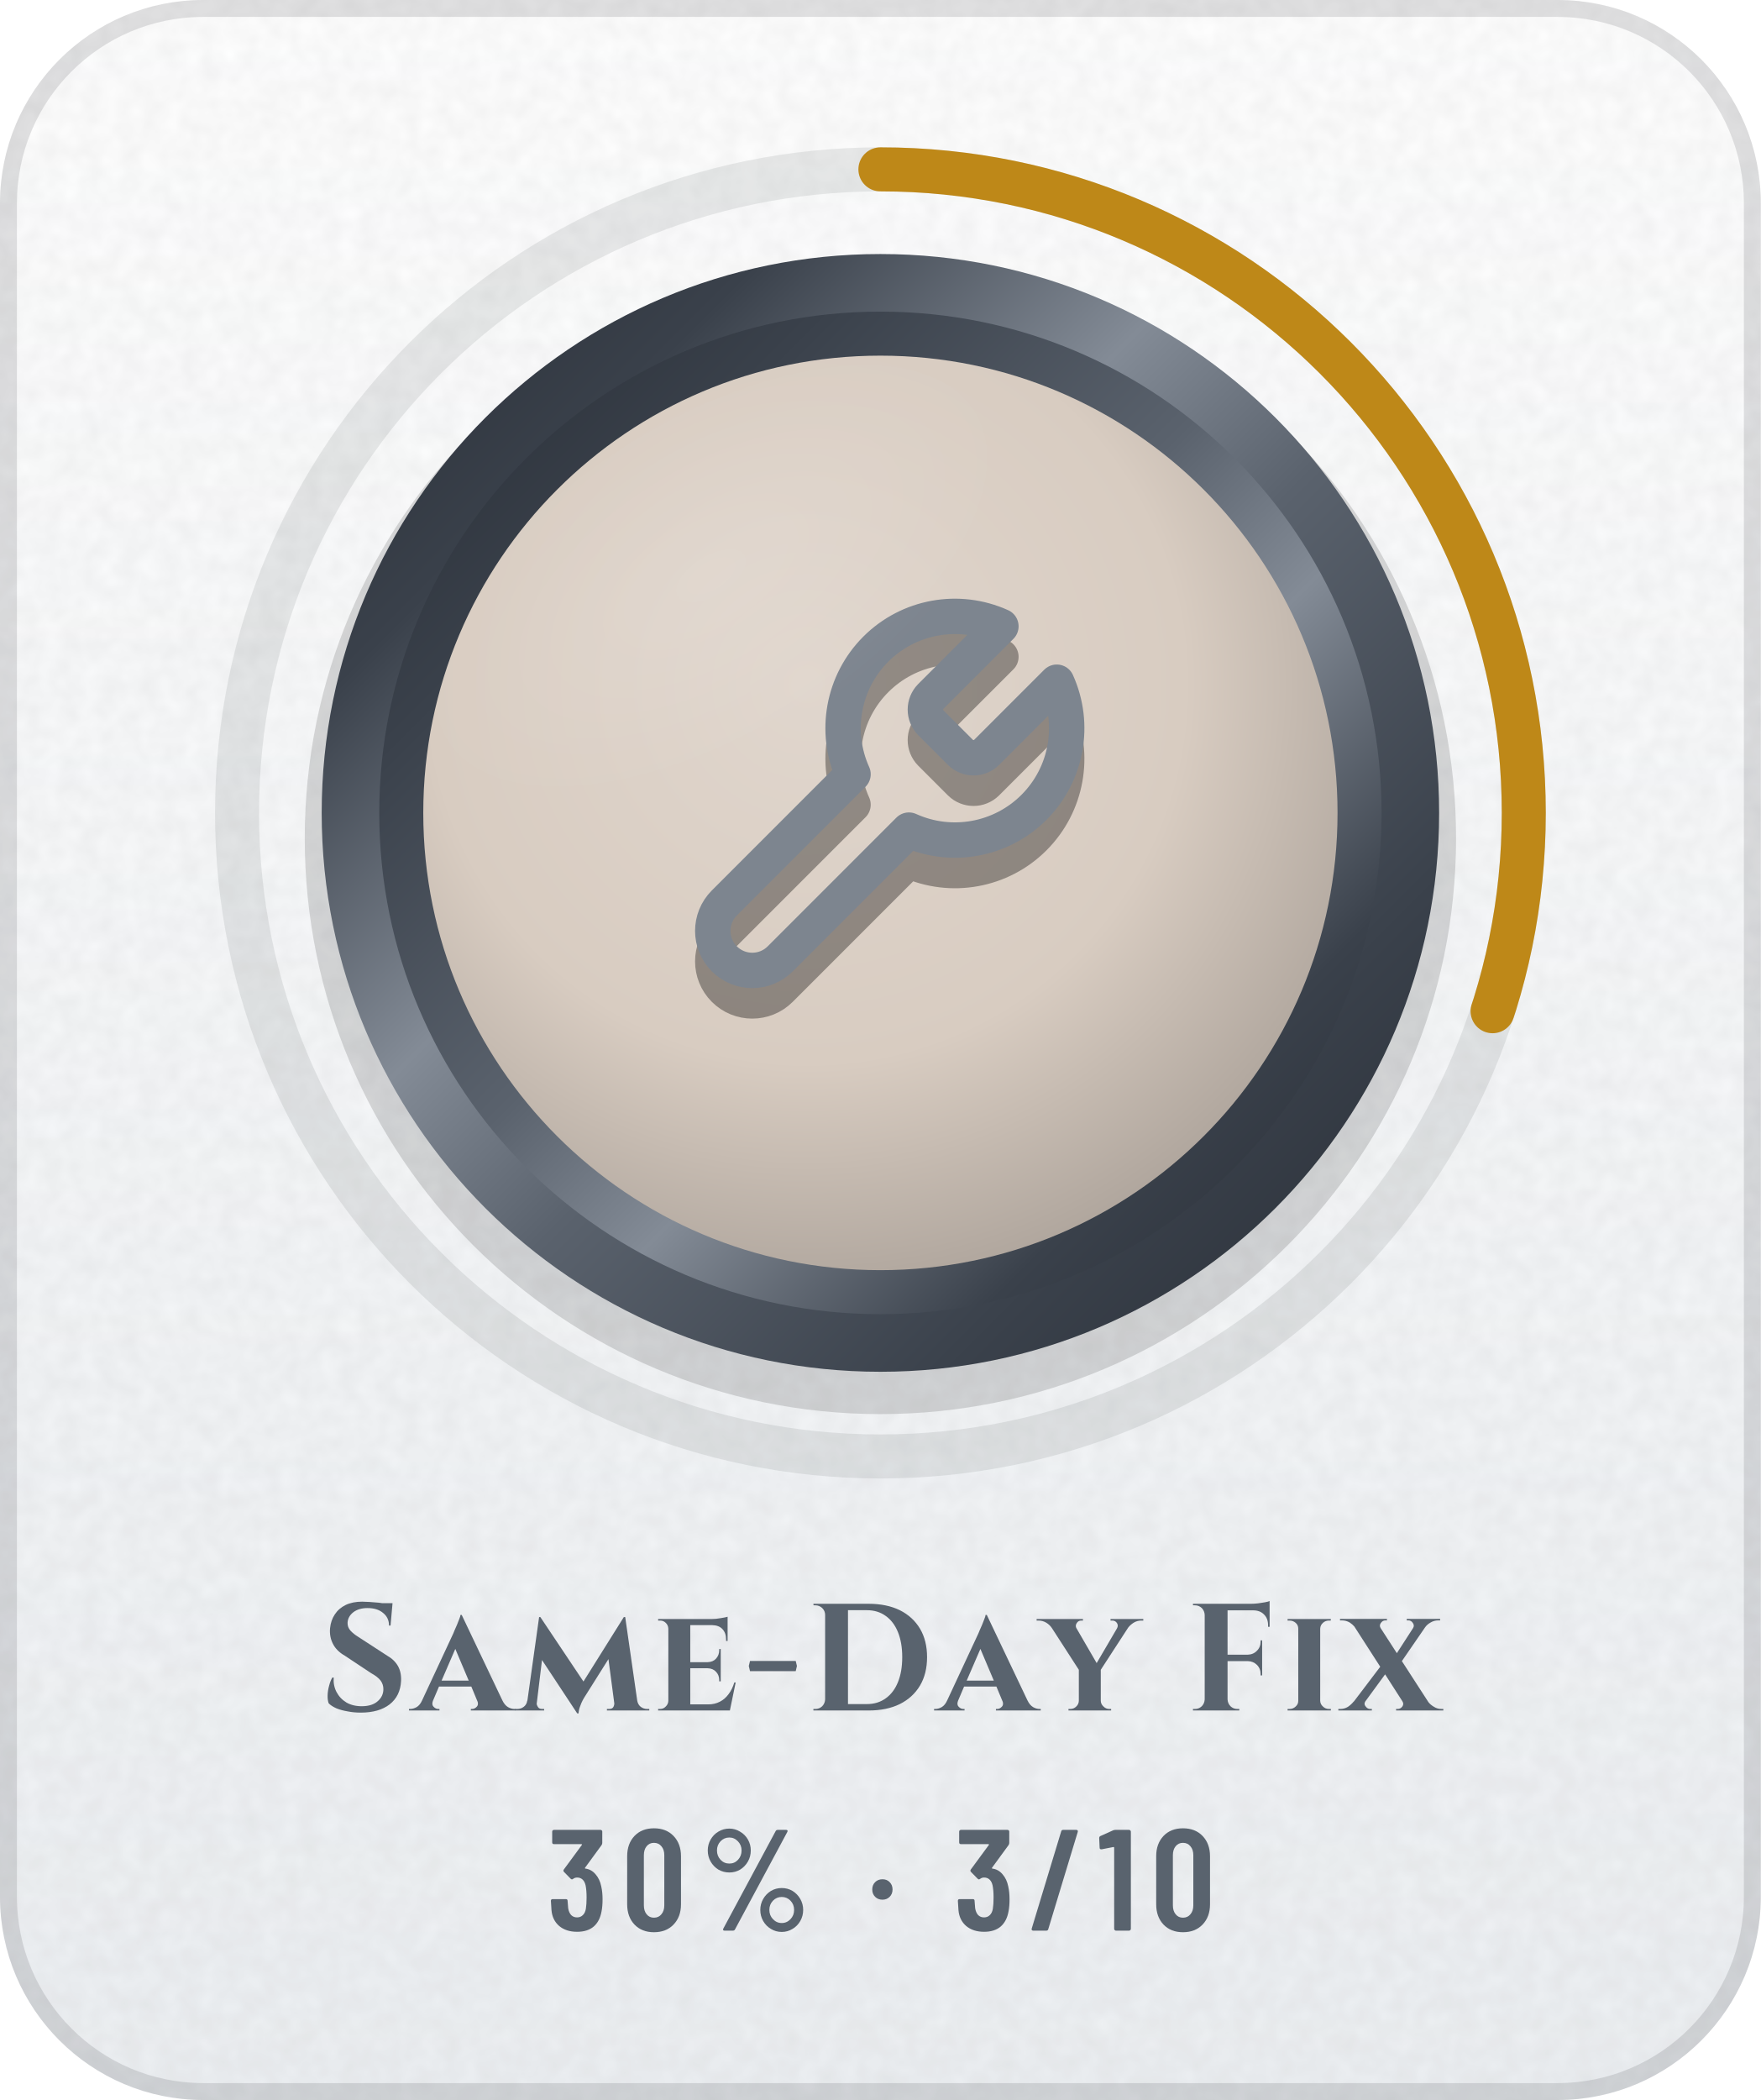
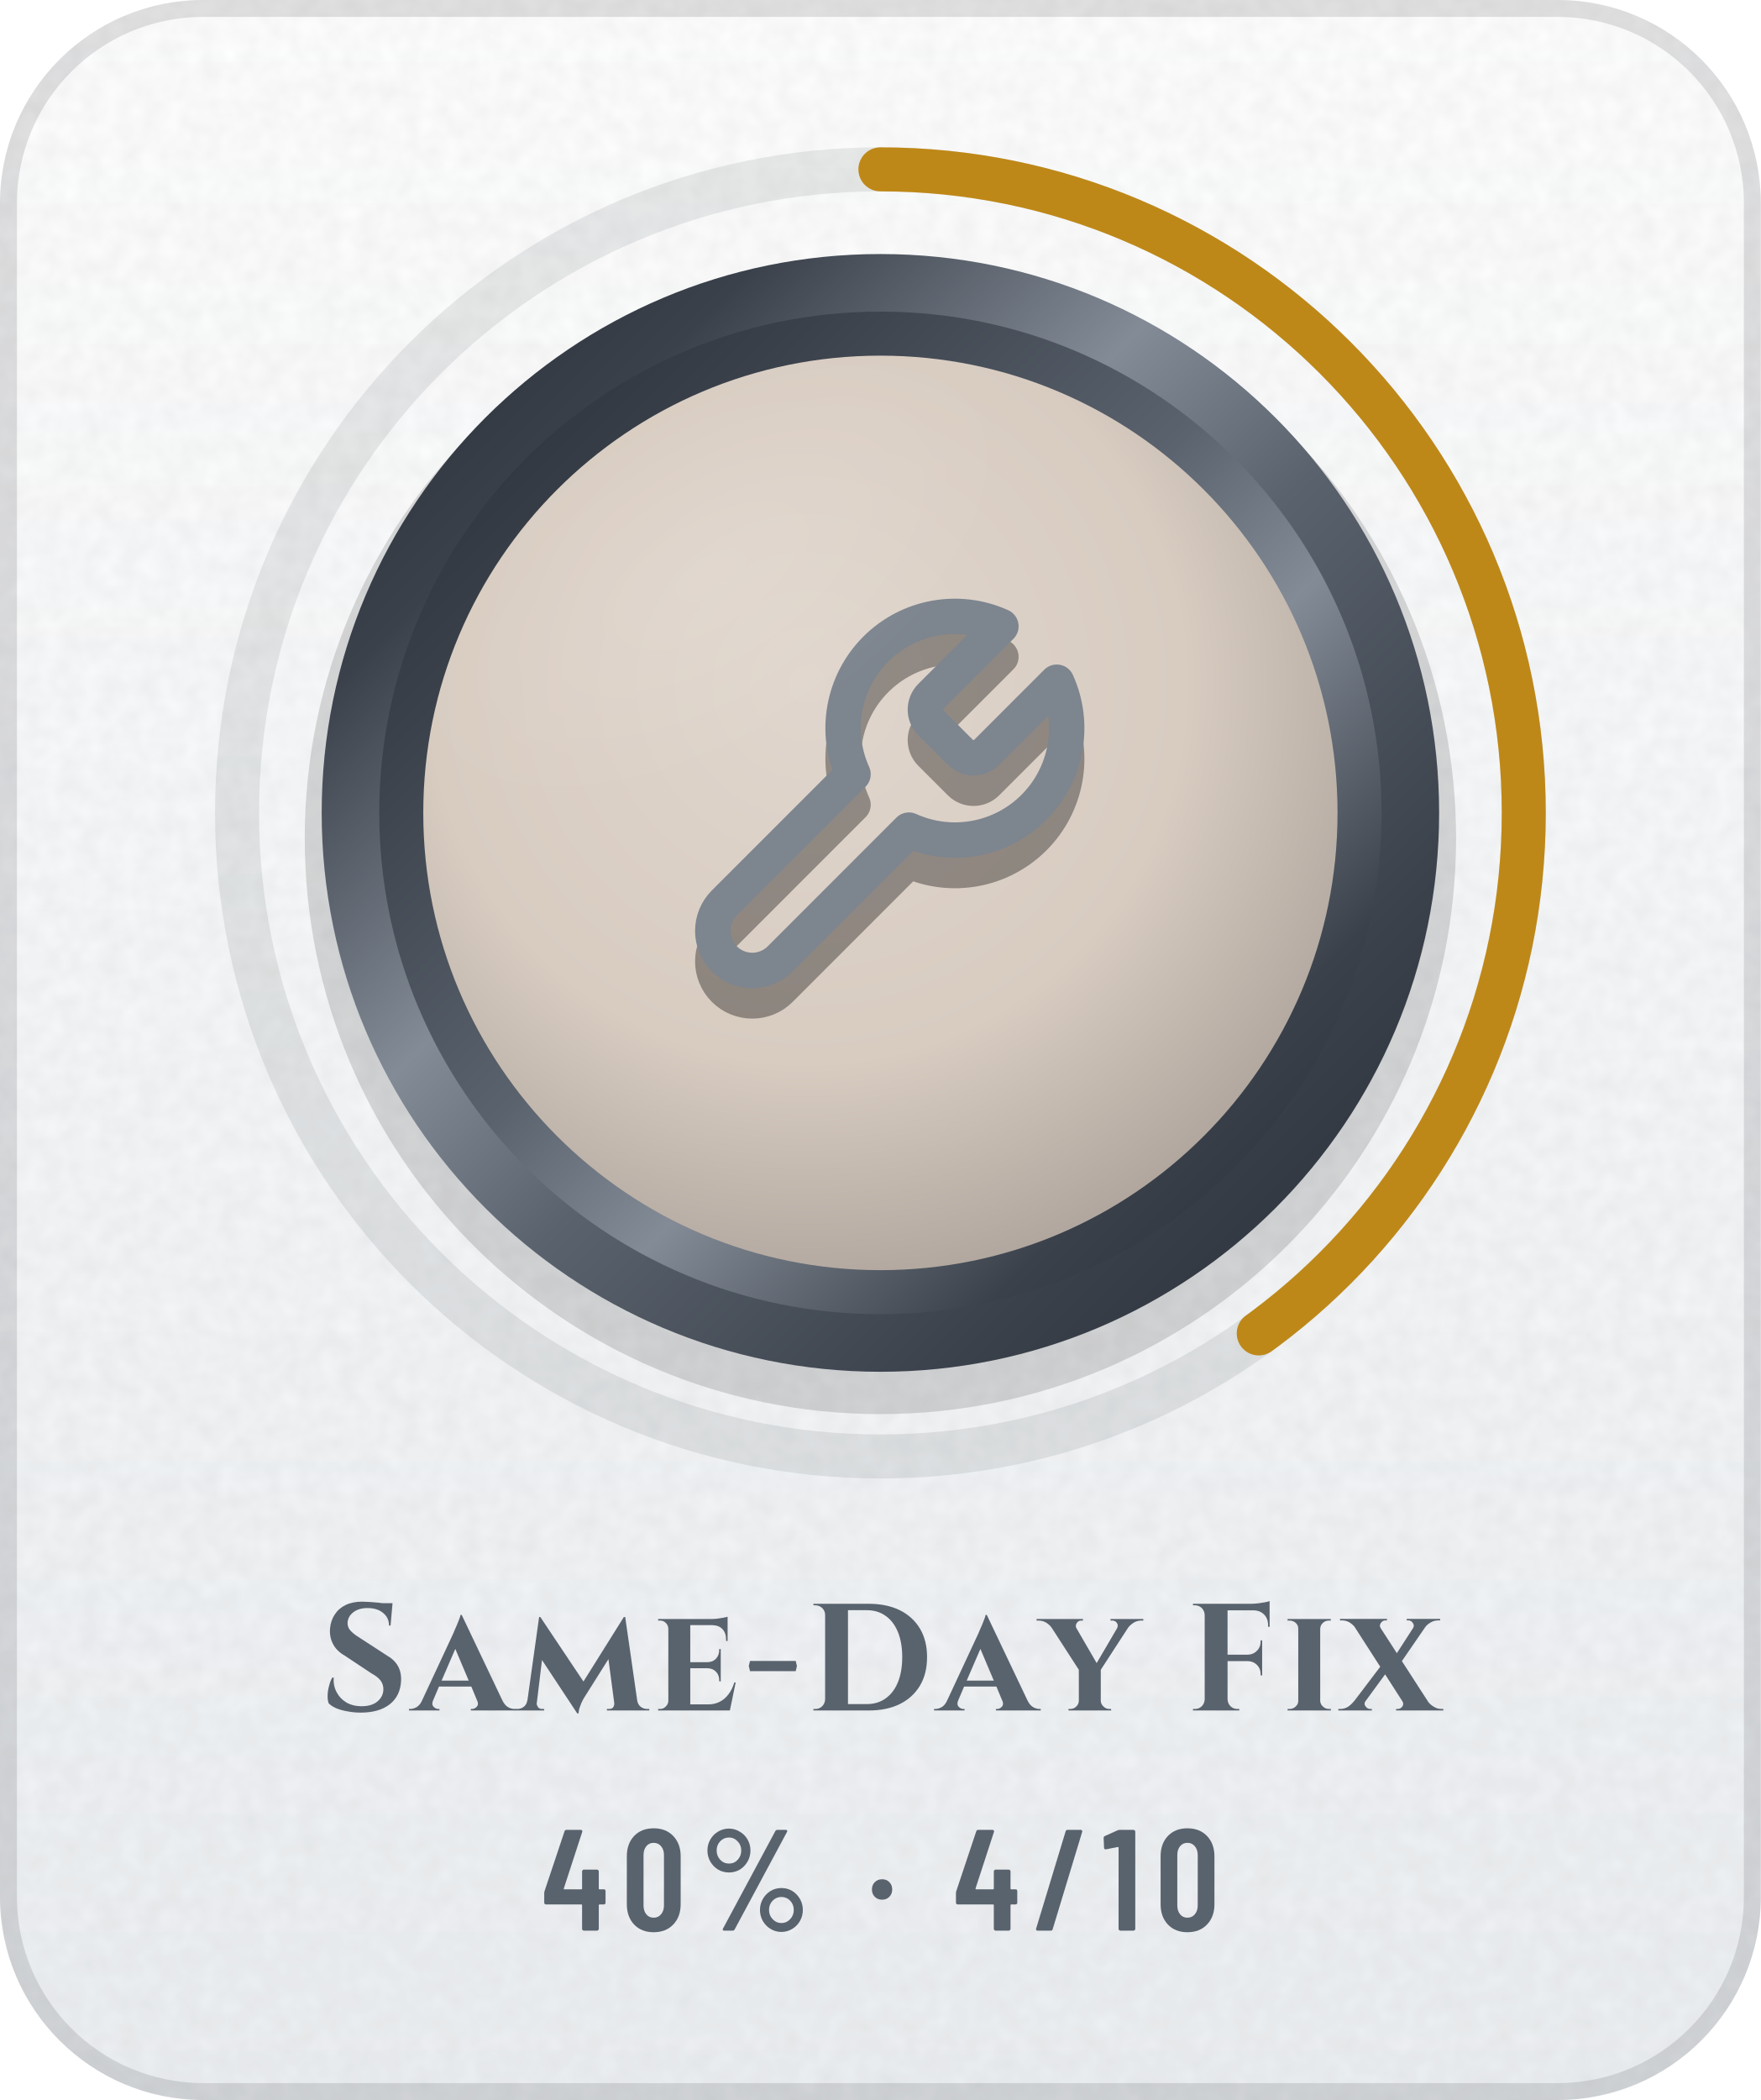
- <svg xmlns="http://www.w3.org/2000/svg" width="104" height="124" viewBox="0 0 104 124" role="img" aria-label="Same-Day Fix: 30% (3 of 10)">
+ <svg xmlns="http://www.w3.org/2000/svg" width="104" height="124" viewBox="0 0 104 124" role="img" aria-label="Same-Day Fix: 40% (4 of 10)">
  <defs>
    <linearGradient id="bg" x1="0" y1="0" x2="0" y2="1">
      <stop offset="0" stop-color="#FFFFFF" />
      <stop offset="1" stop-color="#EDF0F3" />
    </linearGradient>
    <clipPath id="card">
      <rect width="104" height="124" rx="12" />
    </clipPath>
    <filter id="grain" x="0" y="0" width="100%" height="100%">
      <feTurbulence type="fractalNoise" baseFrequency=".85" numOctaves="2" stitchTiles="stitch" />
      <feColorMatrix values="0 0 0 0 0 0 0 0 0 0 0 0 0 0 0 0 0 0 .05 0" />
    </filter>
    <radialGradient id="glow" cx=".5" cy=".5" r=".5">
      <stop offset="0" stop-color="#5A626D" stop-opacity="0" />
      <stop offset="1" stop-color="#5A626D" stop-opacity="0" />
    </radialGradient>
    <linearGradient id="mh" x1="0" y1="0" x2="1" y2="0">
      <stop offset="0" stop-color="#252A32" />
      <stop offset="0.2" stop-color="#3A414B" />
      <stop offset="0.4" stop-color="#838B96" />
      <stop offset="0.54" stop-color="#5A626D" />
      <stop offset="0.78" stop-color="#3A414B" />
      <stop offset="1" stop-color="#252A32" />
    </linearGradient>
    <linearGradient id="md" x1="0" y1="0" x2="1" y2="1">
      <stop offset="0" stop-color="#252A32" />
      <stop offset="0.2" stop-color="#3A414B" />
      <stop offset="0.4" stop-color="#838B96" />
      <stop offset="0.54" stop-color="#5A626D" />
      <stop offset="0.78" stop-color="#3A414B" />
      <stop offset="1" stop-color="#252A32" />
    </linearGradient>
    <linearGradient id="mdr" x1="1" y1="1" x2="0" y2="0">
      <stop offset="0" stop-color="#252A32" />
      <stop offset="0.2" stop-color="#3A414B" />
      <stop offset="0.4" stop-color="#838B96" />
      <stop offset="0.54" stop-color="#5A626D" />
      <stop offset="0.78" stop-color="#3A414B" />
      <stop offset="1" stop-color="#252A32" />
    </linearGradient>
    <linearGradient id="dia" x1="0" y1="0" x2="1" y2="0">
      <stop offset="0" stop-color="#2F7DD1" />
      <stop offset=".5" stop-color="#7B61E0" />
      <stop offset="1" stop-color="#C2449A" />
    </linearGradient>
    <linearGradient id="pb" x1="0" y1="0" x2="1" y2="0">
      <stop offset="0" stop-color="#8F5125" />
      <stop offset="1" stop-color="#CC8850" />
    </linearGradient>
    <linearGradient id="shg" x1="0" y1="0" x2="1" y2="0">
      <stop offset="0" stop-color="#FFFFFF" stop-opacity="0" />
      <stop offset=".5" stop-color="#FFFFFF" stop-opacity=".6" />
      <stop offset="1" stop-color="#FFFFFF" stop-opacity="0" />
    </linearGradient>
    <radialGradient id="en" cx=".42" cy=".36" r=".75">
      <stop offset="0" stop-color="#E0D6CD" />
      <stop offset=".55" stop-color="#D8CCC1" />
      <stop offset="1" stop-color="#A29991" />
    </radialGradient>
    <linearGradient id="ig" gradientUnits="userSpaceOnUse" x1="0" y1="34" x2="0" y2="62">
      <stop offset="0" stop-color="#7D858F" />
      <stop offset="1" stop-color="#4E5661" />
    </linearGradient>
    <radialGradient id="gl" cx=".5" cy=".5" r=".5">
      <stop offset="0" stop-color="#FFFFFF" stop-opacity=".45" />
      <stop offset="1" stop-color="#FFFFFF" stop-opacity="0" />
    </radialGradient>
    <clipPath id="fc">
      <circle cx="52" cy="48" r="27" />
    </clipPath>
  </defs>
  <g clip-path="url(#card)">
    <rect width="104" height="124" fill="url(#bg)" />
    <rect width="104" height="124" filter="url(#grain)" />
  </g>
  <rect x=".5" y=".5" width="103" height="123" rx="11.5" fill="none" stroke="#1F2328" stroke-opacity=".13" />
  <circle cx="52" cy="48" r="48" fill="url(#glow)" />
  <circle cx="52" cy="48" r="38" fill="none" stroke="#1F2328" stroke-opacity=".09" stroke-width="2.6" />
-   <circle cx="52" cy="48" r="38" fill="none" stroke="#BE8818" stroke-width="2.6" stroke-linecap="round" stroke-dasharray="71.6 238.8" transform="rotate(-90 52 48)" />
+   <circle cx="52" cy="48" r="38" fill="none" stroke="#BE8818" stroke-width="2.6" stroke-linecap="round" stroke-dasharray="95.5 238.8" transform="rotate(-90 52 48)" />
  <circle cx="52" cy="49.5" r="34" fill="#000000" fill-opacity=".14" />
  <circle cx="52" cy="48" r="33" fill="url(#md)" />
  <circle cx="52" cy="48" r="29.6" fill="url(#mdr)" />
  <circle cx="52" cy="48" r="27" fill="url(#en)" />
  <g transform="translate(38.8 36) scale(1.1)" fill="none" stroke="#000000" stroke-width="1.9" stroke-linecap="round" stroke-linejoin="round" stroke-opacity=".35">
    <path d="M14.7 6.3a1 1 0 0 0 0 1.4l1.6 1.6a1 1 0 0 0 1.4 0l3.77-3.77a6 6 0 0 1-7.94 7.94l-6.91 6.91a2.12 2.12 0 0 1-3-3l6.91-6.91a6 6 0 0 1 7.94-7.94l-3.76 3.76z" />
  </g>
  <g transform="translate(38.8 34.2) scale(1.1)" fill="none" stroke="url(#ig)" stroke-width="1.9" stroke-linecap="round" stroke-linejoin="round">
    <path d="M14.7 6.3a1 1 0 0 0 0 1.4l1.6 1.6a1 1 0 0 0 1.4 0l3.77-3.77a6 6 0 0 1-7.94 7.94l-6.91 6.91a2.12 2.12 0 0 1-3-3l6.91-6.91a6 6 0 0 1 7.94-7.94l-3.76 3.76z" />
  </g>
  <g clip-path="url(#fc)">
    <ellipse cx="42" cy="34" rx="20" ry="10" transform="rotate(-32 42 34)" fill="url(#gl)" opacity=".25" />
  </g>
  <g transform="translate(18.9 101) scale(0.009 -0.009)" fill="#59636E">
    <use href="#s83" x="0" />
    <use href="#s97" x="611" />
    <use href="#s109" x="1289" />
    <use href="#s101" x="2185" />
    <use href="#s45" x="2782" />
    <use href="#s68" x="3196" />
    <use href="#s97" x="4057" />
    <use href="#s121" x="4734" />
    <use href="#s70" x="5687" />
    <use href="#s105" x="6316" />
    <use href="#s120" x="6702" />
  </g>
-   <g transform="translate(32.3 114) scale(0.0085 -0.0085)" fill="#59636E">
-     <use href="#m51" x="0" />
-     <use href="#m48" x="520" />
-     <use href="#m37" x="1064" />
-     <use href="#m183" x="2224" />
-     <use href="#m51" x="2828" />
-     <use href="#m47" x="3348" />
-     <use href="#m49" x="3828" />
-     <use href="#m48" x="4196" />
+   <g transform="translate(32 114) scale(0.0085 -0.0085)" fill="#59636E">
+     <use href="#m52" x="0" />
+     <use href="#m48" x="553" />
+     <use href="#m37" x="1097" />
+     <use href="#m183" x="2257" />
+     <use href="#m52" x="2861" />
+     <use href="#m47" x="3414" />
+     <use href="#m49" x="3894" />
+     <use href="#m48" x="4262" />
  </g>
  <defs>
    <path id="m37" d="M54 557Q54 598 74 633Q94 668 128 688Q163 709 204 709Q244 709 278 688Q313 668 333 633Q353 598 353 557Q353 515 333 480Q313 445 279 424Q245 404 204 404Q163 404 128 424Q94 445 74 480Q54 515 54 557ZM162 14 526 692Q530 700 541 700H599Q606 700 608 696Q610 692 607 686L243 8Q239 0 228 0H170Q163 0 161 4Q159 8 162 14ZM289 557Q289 594 264 620Q239 647 204 647Q168 647 143 621Q118 595 118 557Q118 519 143 492Q168 466 204 466Q240 466 264 492Q289 519 289 557ZM419 144Q419 185 439 220Q459 255 493 276Q527 296 568 296Q609 296 643 276Q677 255 697 220Q717 185 717 144Q717 102 697 67Q677 32 643 12Q609 -9 568 -9Q527 -9 493 12Q459 32 439 67Q419 102 419 144ZM654 144Q654 182 629 208Q604 234 568 234Q532 234 507 208Q482 182 482 144Q482 106 507 80Q532 53 568 53Q604 53 629 80Q654 106 654 144Z" />
    <path id="m47" d="M21 14 226 690Q229 700 239 700H331Q337 700 340 696Q343 692 341 686L136 10Q133 0 123 0H31Q25 0 22 4Q19 8 21 14Z" />
    <path id="m48" d="M38 183V517Q38 604 89 658Q140 711 224 711Q309 711 360 658Q412 604 412 517V183Q412 96 360 42Q309 -11 224 -11Q140 -11 89 42Q38 96 38 183ZM296 176V524Q296 563 276 586Q257 610 224 610Q192 610 173 586Q154 563 154 524V176Q154 137 173 114Q192 90 224 90Q257 90 276 114Q296 137 296 176Z" />
    <path id="m49" d="M122 700H218Q223 700 226 696Q230 693 230 688V12Q230 7 226 4Q223 0 218 0H126Q121 0 118 4Q114 7 114 12V576Q114 578 112 580Q111 582 109 581L27 565H24Q13 565 13 576L10 643Q10 653 18 657L107 697Q114 700 122 700Z" />
-     <path id="m51" d="M387 218Q387 169 380 134Q368 66 326 29Q283 -8 210 -8Q134 -8 86 32Q38 73 32 143Q30 165 28 207Q28 219 40 219H132Q144 219 144 207Q146 173 148 156Q153 125 169 108Q185 92 210 92Q234 92 250 108Q266 123 271 152Q276 182 276 230Q276 281 269 315Q263 341 248 355Q233 369 210 369Q195 369 183 360Q177 356 174 356Q172 356 166 360L119 408Q115 412 115 417Q115 421 118 425L243 595Q245 597 244 599Q242 601 239 601H49Q44 601 40 604Q37 608 37 613V688Q37 693 40 696Q44 700 49 700H373Q378 700 382 696Q385 693 385 688V609Q385 602 380 594L266 438Q262 432 268 431Q309 426 338 392Q368 358 378 307Q387 267 387 218Z" />
+     <path id="m52" d="M443 275V194Q443 189 440 186Q436 182 431 182H401Q396 182 396 177V12Q396 7 392 4Q389 0 384 0H292Q287 0 284 4Q280 7 280 12V177Q280 182 275 182H29Q24 182 20 186Q17 189 17 194V259Q17 268 19 274L158 690Q161 700 171 700H271Q277 700 280 696Q283 693 281 686L153 293Q152 287 157 287H275Q280 287 280 292V412Q280 417 284 420Q287 424 292 424H384Q389 424 392 420Q396 417 396 412V292Q396 287 401 287H431Q436 287 440 284Q443 280 443 275Z" />
    <path id="m183" d="M37 286Q37 317 57 337Q77 357 108 357Q139 357 158 337Q178 317 178 286Q178 255 158 235Q138 215 108 215Q77 215 57 235Q37 255 37 286Z" />
    <path id="s45" d="M40 325H340L348 292L340 258H40L32 292Z" />
    <path id="s68" d="M405 700Q523 700 609 658Q695 615 742 536Q788 458 788 350Q788 242 742 164Q695 85 609 42Q523 0 405 0H42V10H55Q81 10 100 28Q118 47 119 73V627Q119 653 100 672Q81 690 55 690H43L42 700ZM269 658V42H393Q465 42 517 80Q569 117 597 186Q625 255 625 350Q625 445 597 514Q569 583 517 620Q465 658 393 658Z" />
    <path id="s70" d="M496 460V230H486V238Q486 275 462 299Q438 323 401 324H269V73Q270 47 288 28Q307 10 333 10H346V0H42V10H55Q81 10 100 28Q118 47 119 73V627Q118 653 100 672Q81 690 55 690H42V700H423Q445 700 470 703Q494 706 515 710Q536 714 545 718V549H535V559Q535 604 508 630Q482 657 437 657H269V366H401Q438 367 462 392Q486 416 486 453V460Z" />
    <path id="s83" d="M277 714Q297 714 326 712Q356 710 388 707Q399 705 409 704H476L475 692Q475 692 475 692L463 557H453Q453 609 414 640Q376 672 312 672Q254 672 218 644Q183 616 181 576Q180 546 200 524Q220 502 251 483L442 359Q488 333 512 291Q535 249 532 193Q527 95 457 40Q387 -14 267 -14Q223 -14 182 -6Q140 1 108 14Q76 28 57 47Q49 69 50 100Q51 131 60 163Q68 195 81 216H90Q86 165 108 122Q131 78 174 52Q218 27 278 28Q344 29 380 62Q416 94 416 140Q416 171 398 196Q379 221 337 244L162 360Q109 390 85 437Q61 484 66 539Q71 591 97 630Q123 670 168 692Q214 714 277 714Z" />
    <path id="s97" d="M319 627 586 66Q601 35 623 22Q645 10 665 10H673V0H379V10H387Q404 10 418 25Q429 36 424 56L382 157H170L130 63Q121 38 134 25Q148 10 165 10H173V0H-27V10H-19Q1 10 23 22Q45 35 59 66L264 506Q266 512 273 528Q280 543 288 562Q296 582 303 600Q310 617 311 627ZM187 196H365L277 404Z" />
    <path id="s101" d="M543 184 505 0H34V10H47Q69 10 84 26Q100 41 101 63V537Q100 560 84 575Q69 590 47 590H34V600H385Q414 600 446 606Q478 611 490 615V456H480V465Q480 509 456 534Q433 559 389 560H245V317H359Q394 318 414 340Q435 363 435 396V403H445V191H435V199Q435 232 414 254Q394 276 359 277H245V40H363Q406 40 440 58Q473 75 497 108Q521 140 534 184Z" />
    <path id="s105" d="M104 63V537Q104 560 87 575Q70 590 46 590H34V600H318L317 590H306Q282 590 266 575Q249 560 248 537V63Q249 41 266 26Q282 10 306 10H318V0H34V10H47Q70 10 87 26Q104 41 104 63Z" />
    <path id="s109" d="M705 613H714L793 64Q798 38 816 24Q835 10 858 10H872V0H594V10H608Q630 10 637 24Q644 39 642 50L604 337L444 83L435 67Q426 50 418 27Q409 4 408 -19H399L168 331L133 43Q134 35 140 25Q148 10 168 10H182V0H-8V10H5Q30 10 48 24Q67 38 71 64H72L149 613H157L440 190Z" />
    <path id="s120" d="M401 61 288 237 157 58Q148 41 160 27Q172 10 190 10H201V0H-19V10H-7Q21 10 44 24Q66 39 82 59H83L256 287L86 551Q74 565 56 577Q32 591 4 591H-8V601H300V591H289Q272 591 260 574Q248 557 259 540L365 376L471 540Q482 557 470 574Q459 591 441 591H430V601H649V591H636Q609 591 586 577Q563 564 550 545L398 324L572 55Q585 38 607 25Q630 10 658 10H670V0H360V10H371Q389 10 401 26Q413 43 401 61Z" />
    <path id="s121" d="M496 538Q507 557 496 574Q485 590 466 590H454V600H669V590H656Q629 590 606 576Q584 562 570 544L390 267V63Q391 41 408 26Q424 10 446 10H458V0H178V10H190Q213 10 229 26Q245 41 246 63V267L69 541Q55 562 32 576Q9 590 -19 590H-31V600H273V590H262Q242 590 232 573Q222 558 229 542L363 311L496 538Z" />
  </defs>
</svg>
